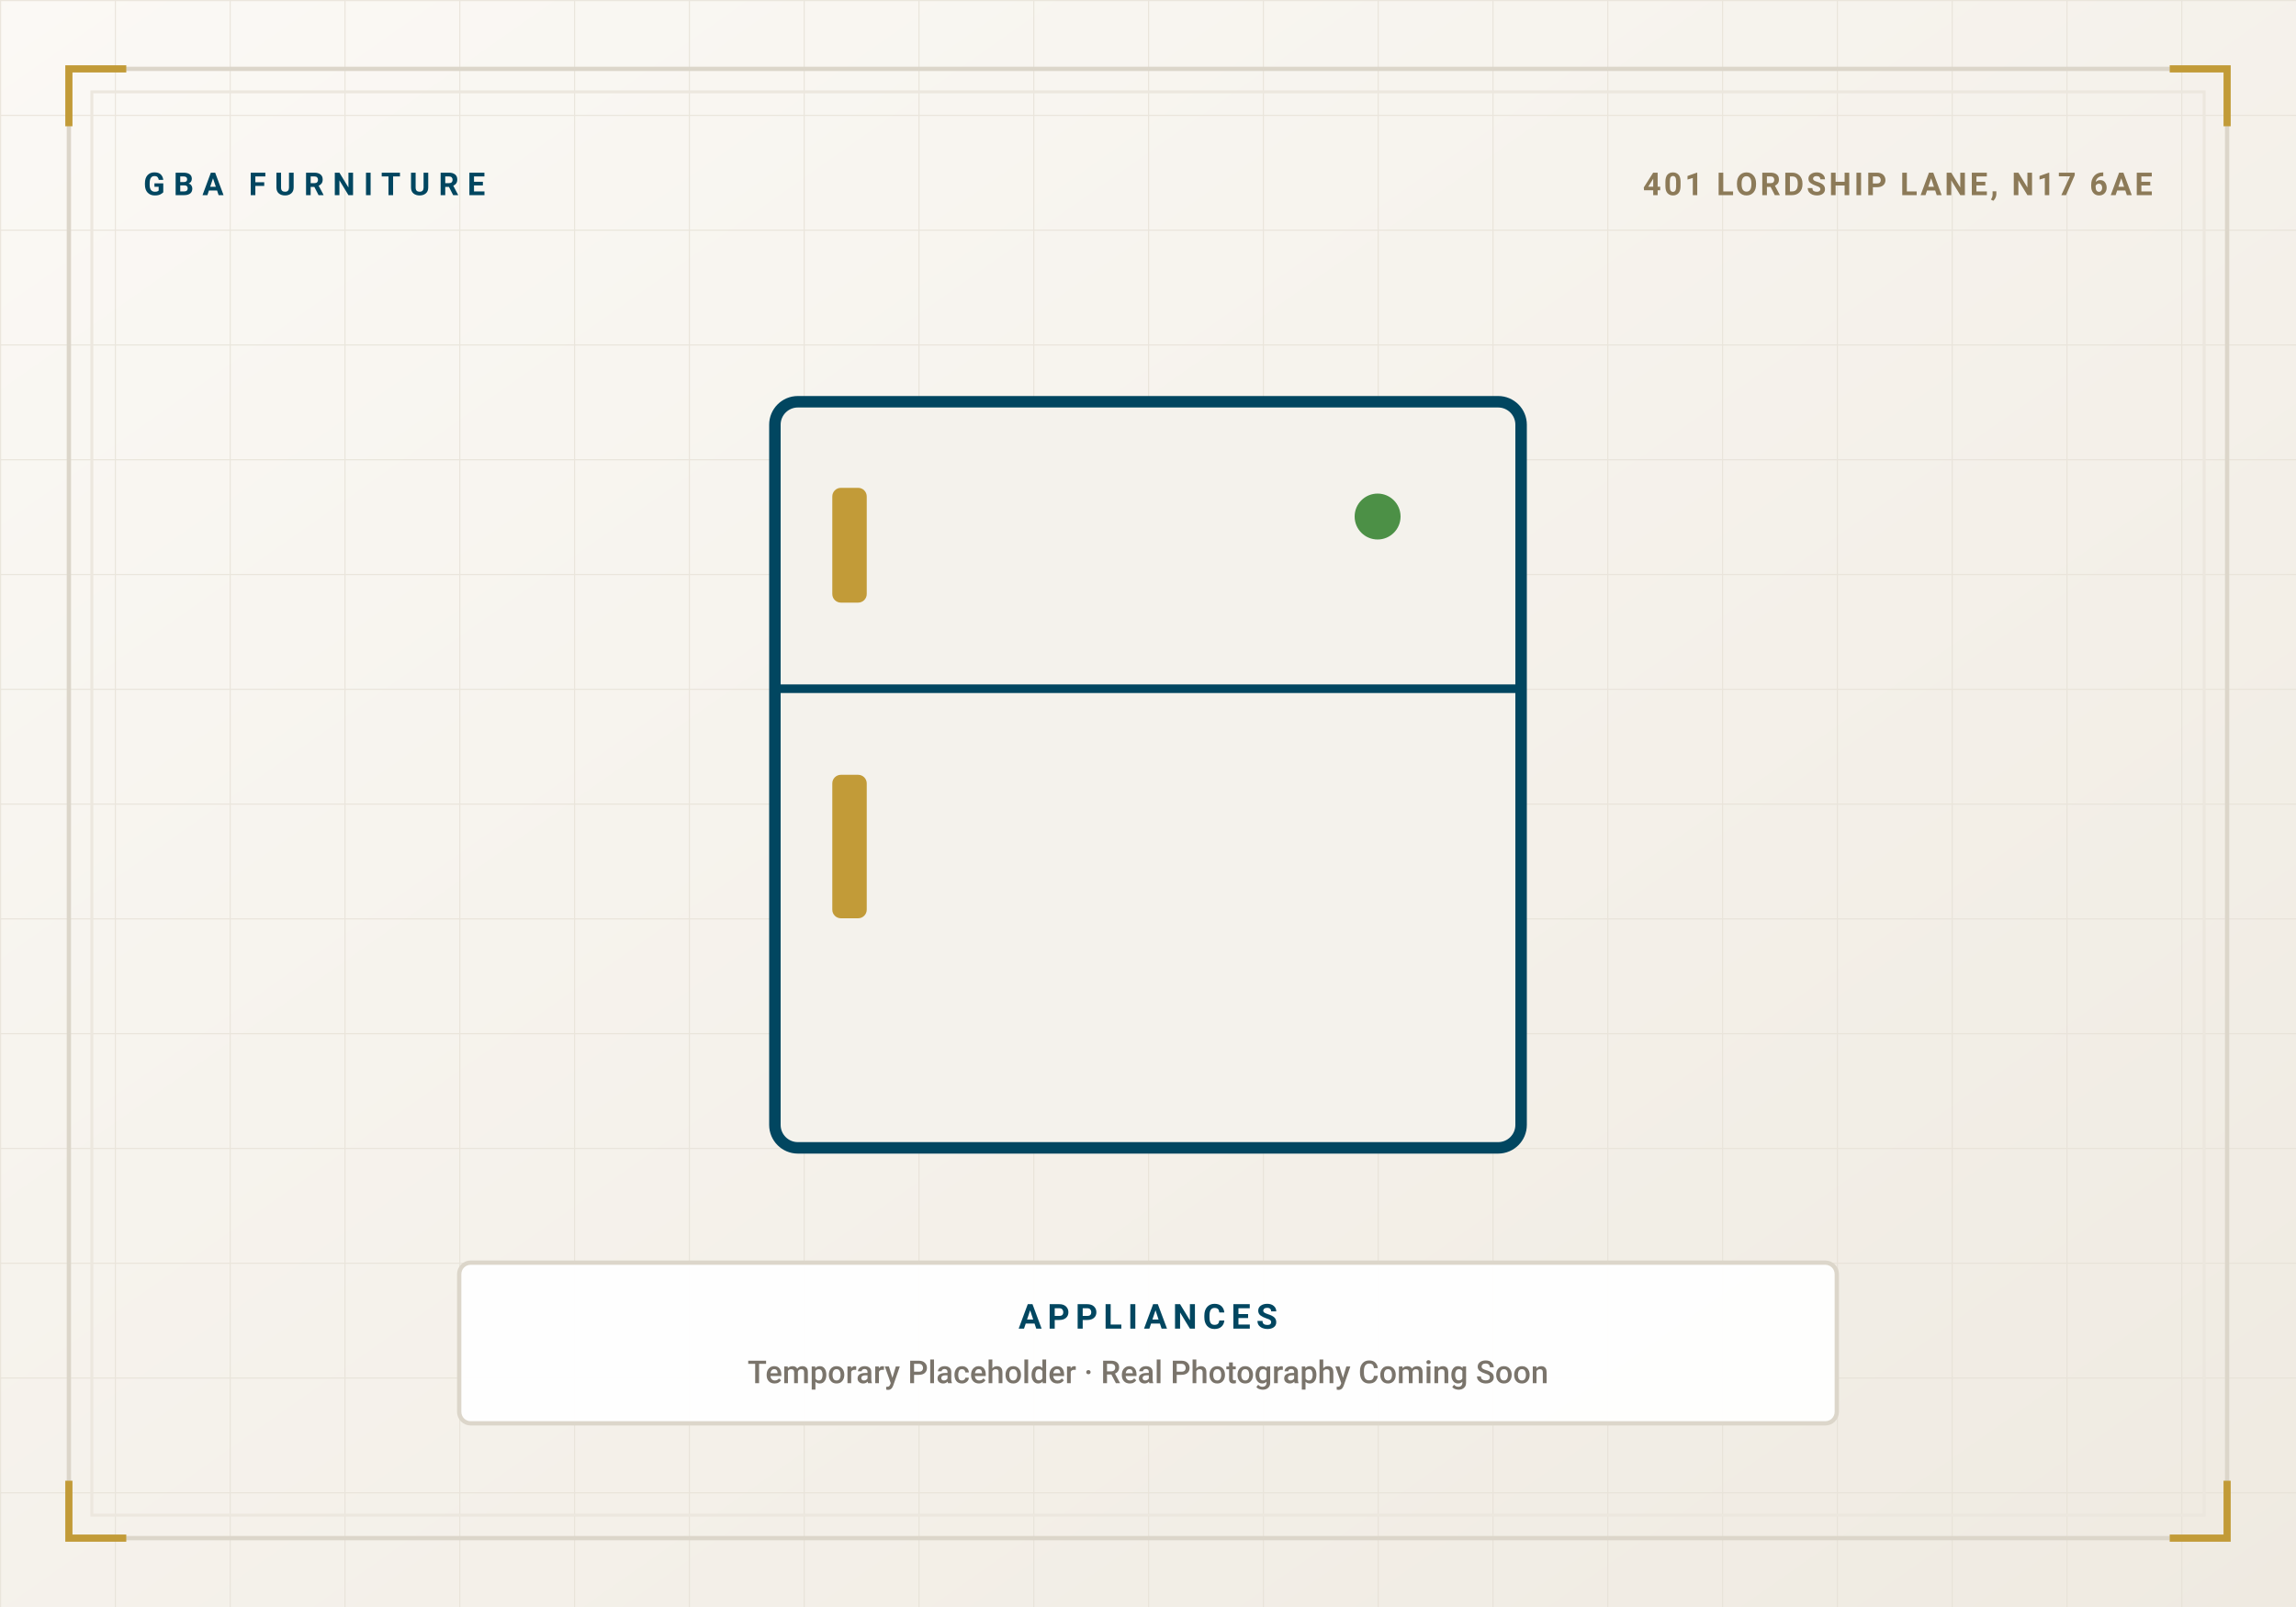
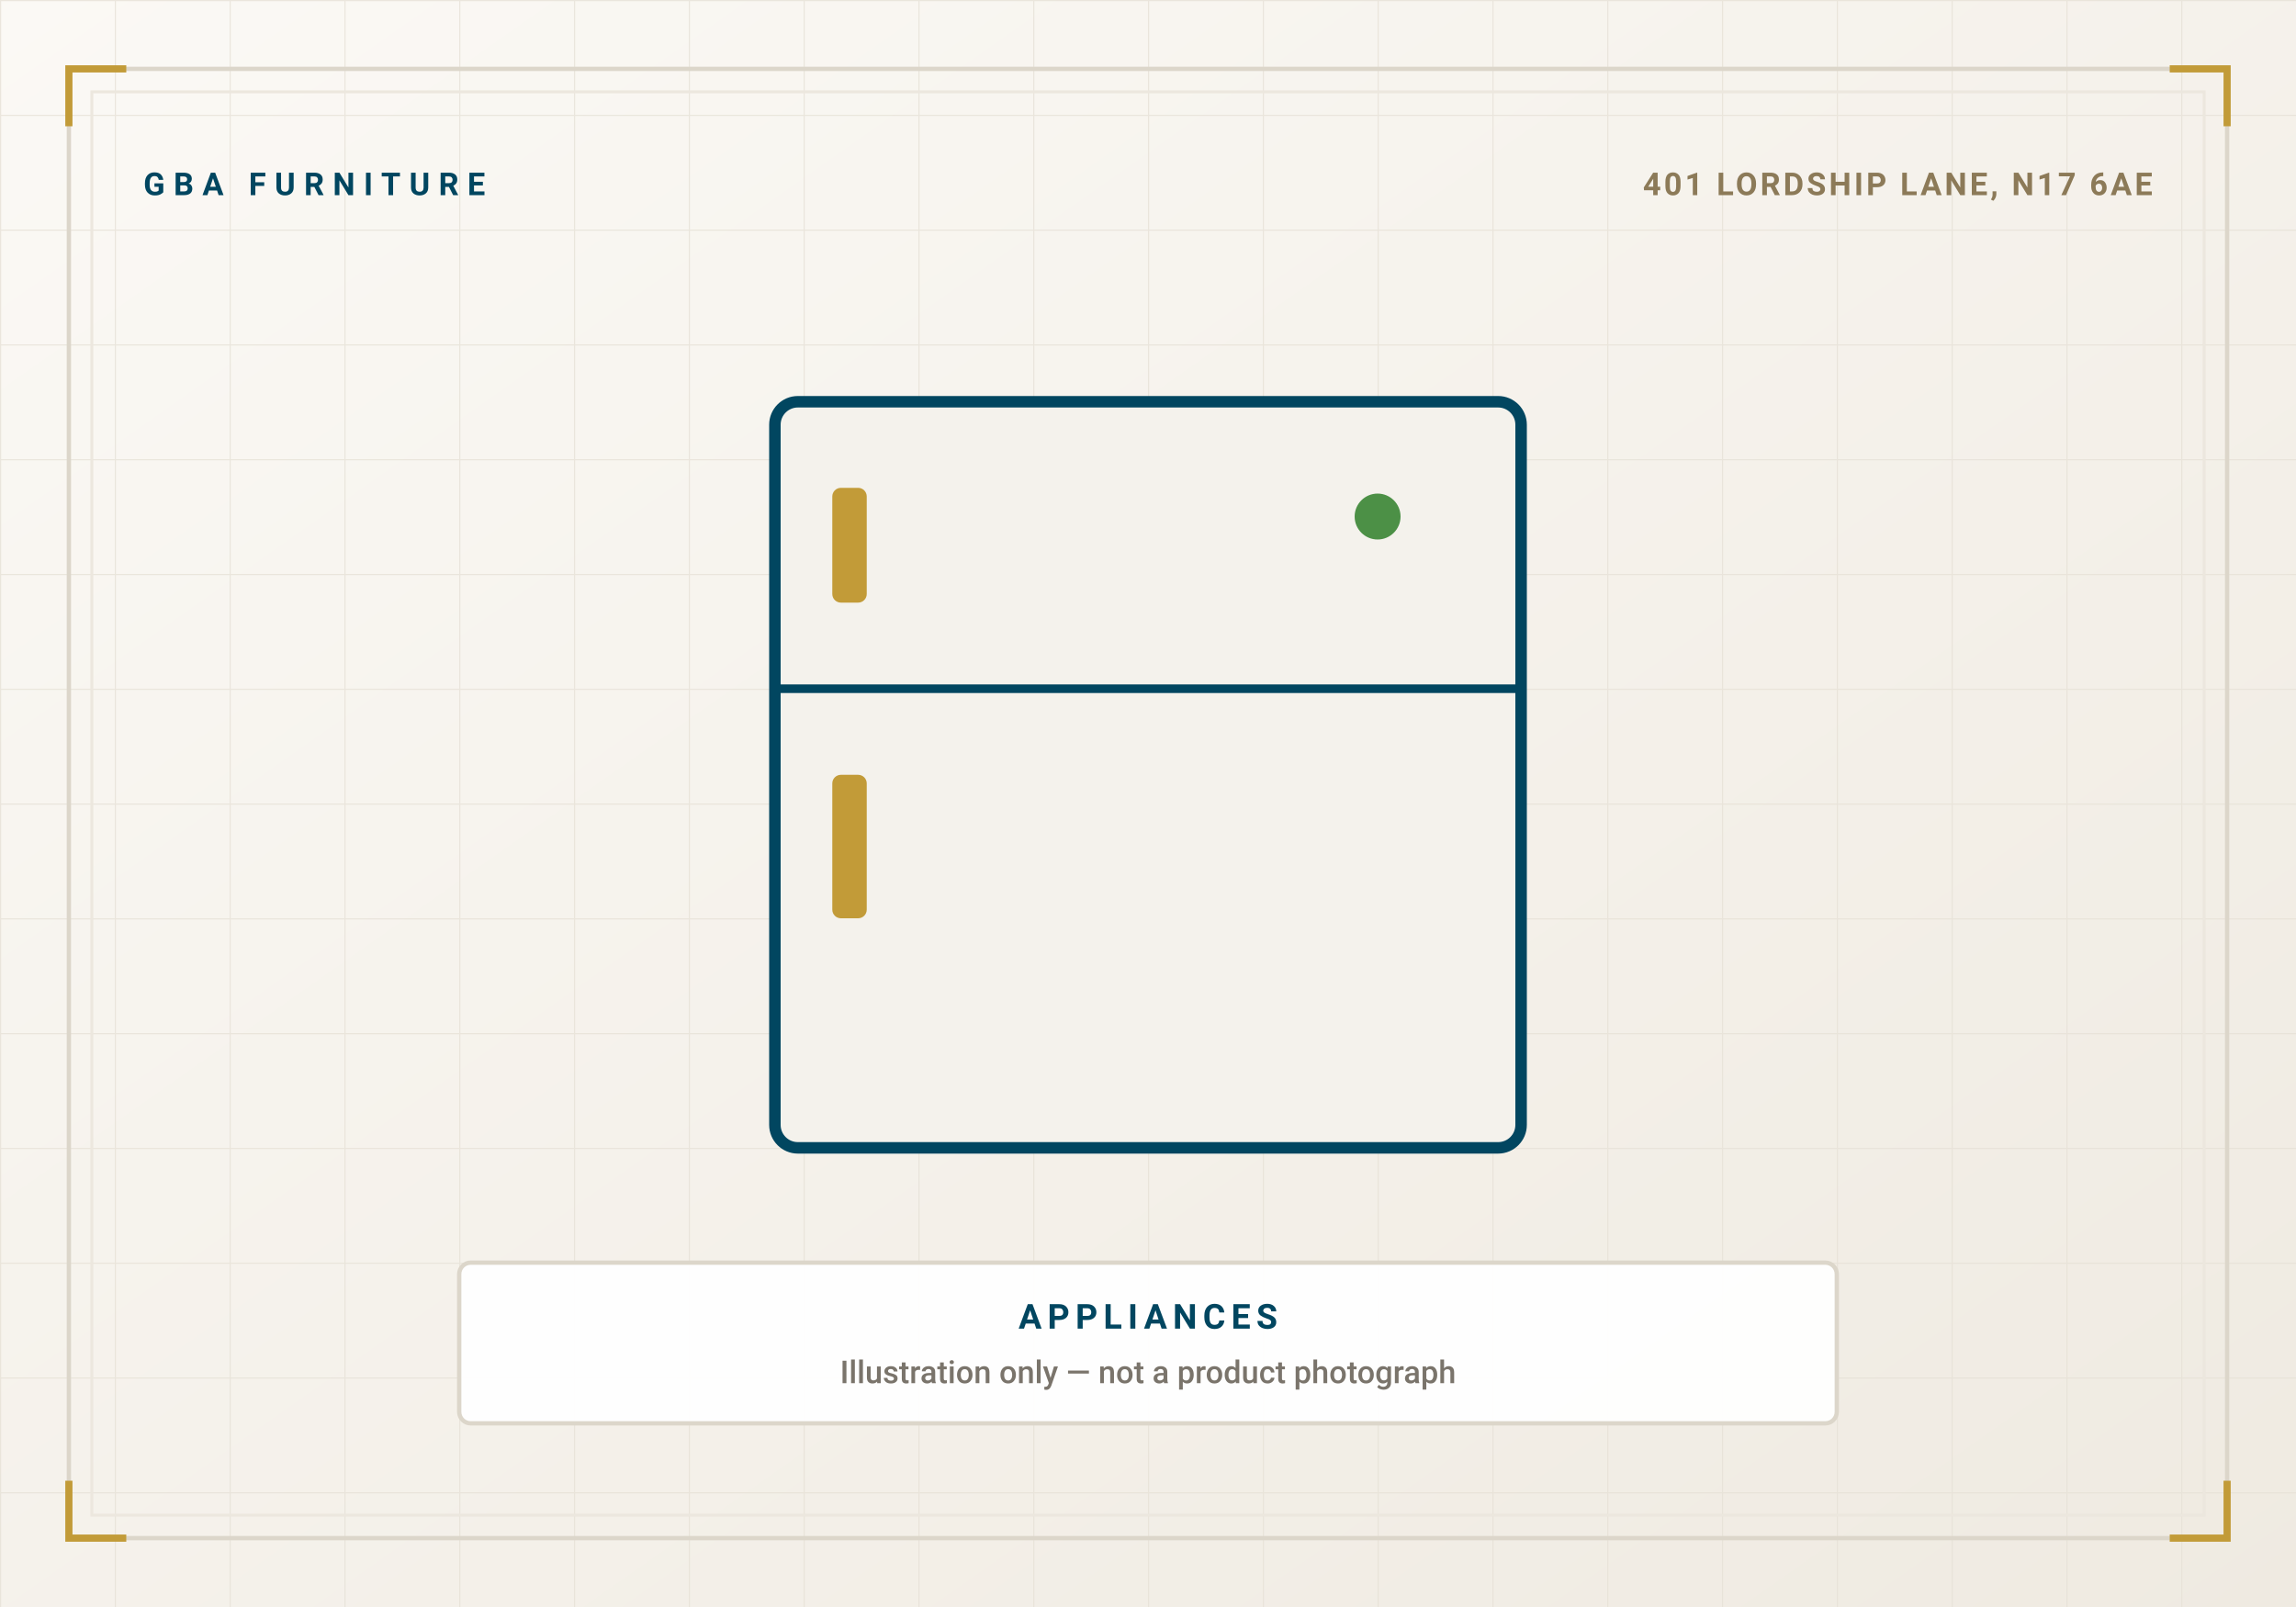
<svg xmlns="http://www.w3.org/2000/svg" viewBox="0 0 800 560" width="800" height="560">
  <defs>
    <linearGradient id="bgGrad" x1="0%" y1="0%" x2="100%" y2="100%">
      <stop offset="0%" stop-color="#FBF9F5" />
      <stop offset="100%" stop-color="#EFEAE1" />
    </linearGradient>
    <pattern id="archGrid" width="40" height="40" patternUnits="userSpaceOnUse">
      <path d="M 40 0 L 0 0 0 40" fill="none" stroke="#E6E0D5" stroke-width="0.8" />
    </pattern>
  </defs>
  <rect width="800" height="560" fill="url(#bgGrad)" />
  <rect width="800" height="560" fill="url(#archGrid)" opacity="0.75" />
  <rect x="24" y="24" width="752" height="512" fill="none" stroke="#DCD6CA" stroke-width="1.5" />
  <rect x="32" y="32" width="736" height="496" fill="none" stroke="#ECE7DE" stroke-width="1" />
  <path d="M 24 44 L 24 24 L 44 24" fill="none" stroke="#C29B38" stroke-width="2.5" />
  <path d="M 776 44 L 776 24 L 756 24" fill="none" stroke="#C29B38" stroke-width="2.5" />
  <path d="M 24 516 L 24 536 L 44 536" fill="none" stroke="#C29B38" stroke-width="2.5" />
  <path d="M 776 516 L 776 536 L 756 536" fill="none" stroke="#C29B38" stroke-width="2.5" />
  <text x="50" y="68" font-family="-apple-system, BlinkMacSystemFont, 'Segoe UI', Roboto, sans-serif" font-size="11" font-weight="700" letter-spacing="3" fill="#014660">GBA FURNITURE</text>
  <text x="750" y="68" text-anchor="end" font-family="-apple-system, BlinkMacSystemFont, 'Segoe UI', Roboto, sans-serif" font-size="11" font-weight="600" letter-spacing="1" fill="#8C7A58">401 LORDSHIP LANE, N17 6AE</text>
  <g id="illustration">
    <rect x="270" y="140" width="260" height="260" rx="8" fill="#F4F2EC" stroke="#014660" stroke-width="4" />
    <line x1="270" y1="240" x2="530" y2="240" stroke="#014660" stroke-width="3" />
    <rect x="290" y="170" width="12" height="40" rx="3" fill="#C29B38" />
    <rect x="290" y="270" width="12" height="50" rx="3" fill="#C29B38" />
    <circle cx="480" cy="180" r="8" fill="#046700" opacity="0.7" />
  </g>
  <rect x="160" y="440" width="480" height="56" rx="4" fill="#FFFFFF" fill-opacity="0.94" stroke="#DCD6CA" stroke-width="1.5" />
  <text x="400" y="463" text-anchor="middle" font-family="-apple-system, BlinkMacSystemFont, 'Segoe UI', Roboto, sans-serif" font-size="12" font-weight="700" letter-spacing="2" fill="#014660">APPLIANCES</text>
-   <text x="400" y="482" text-anchor="middle" font-family="-apple-system, BlinkMacSystemFont, 'Segoe UI', Roboto, sans-serif" font-size="11" font-weight="500" fill="#7A746B">Temporary Placeholder · Real Photography Coming Soon</text>
+   <text x="400" y="482" text-anchor="middle" font-family="-apple-system, BlinkMacSystemFont, 'Segoe UI', Roboto, sans-serif" font-size="11" font-weight="500" fill="#7A746B">Illustration only — not a product photograph</text>
</svg>
